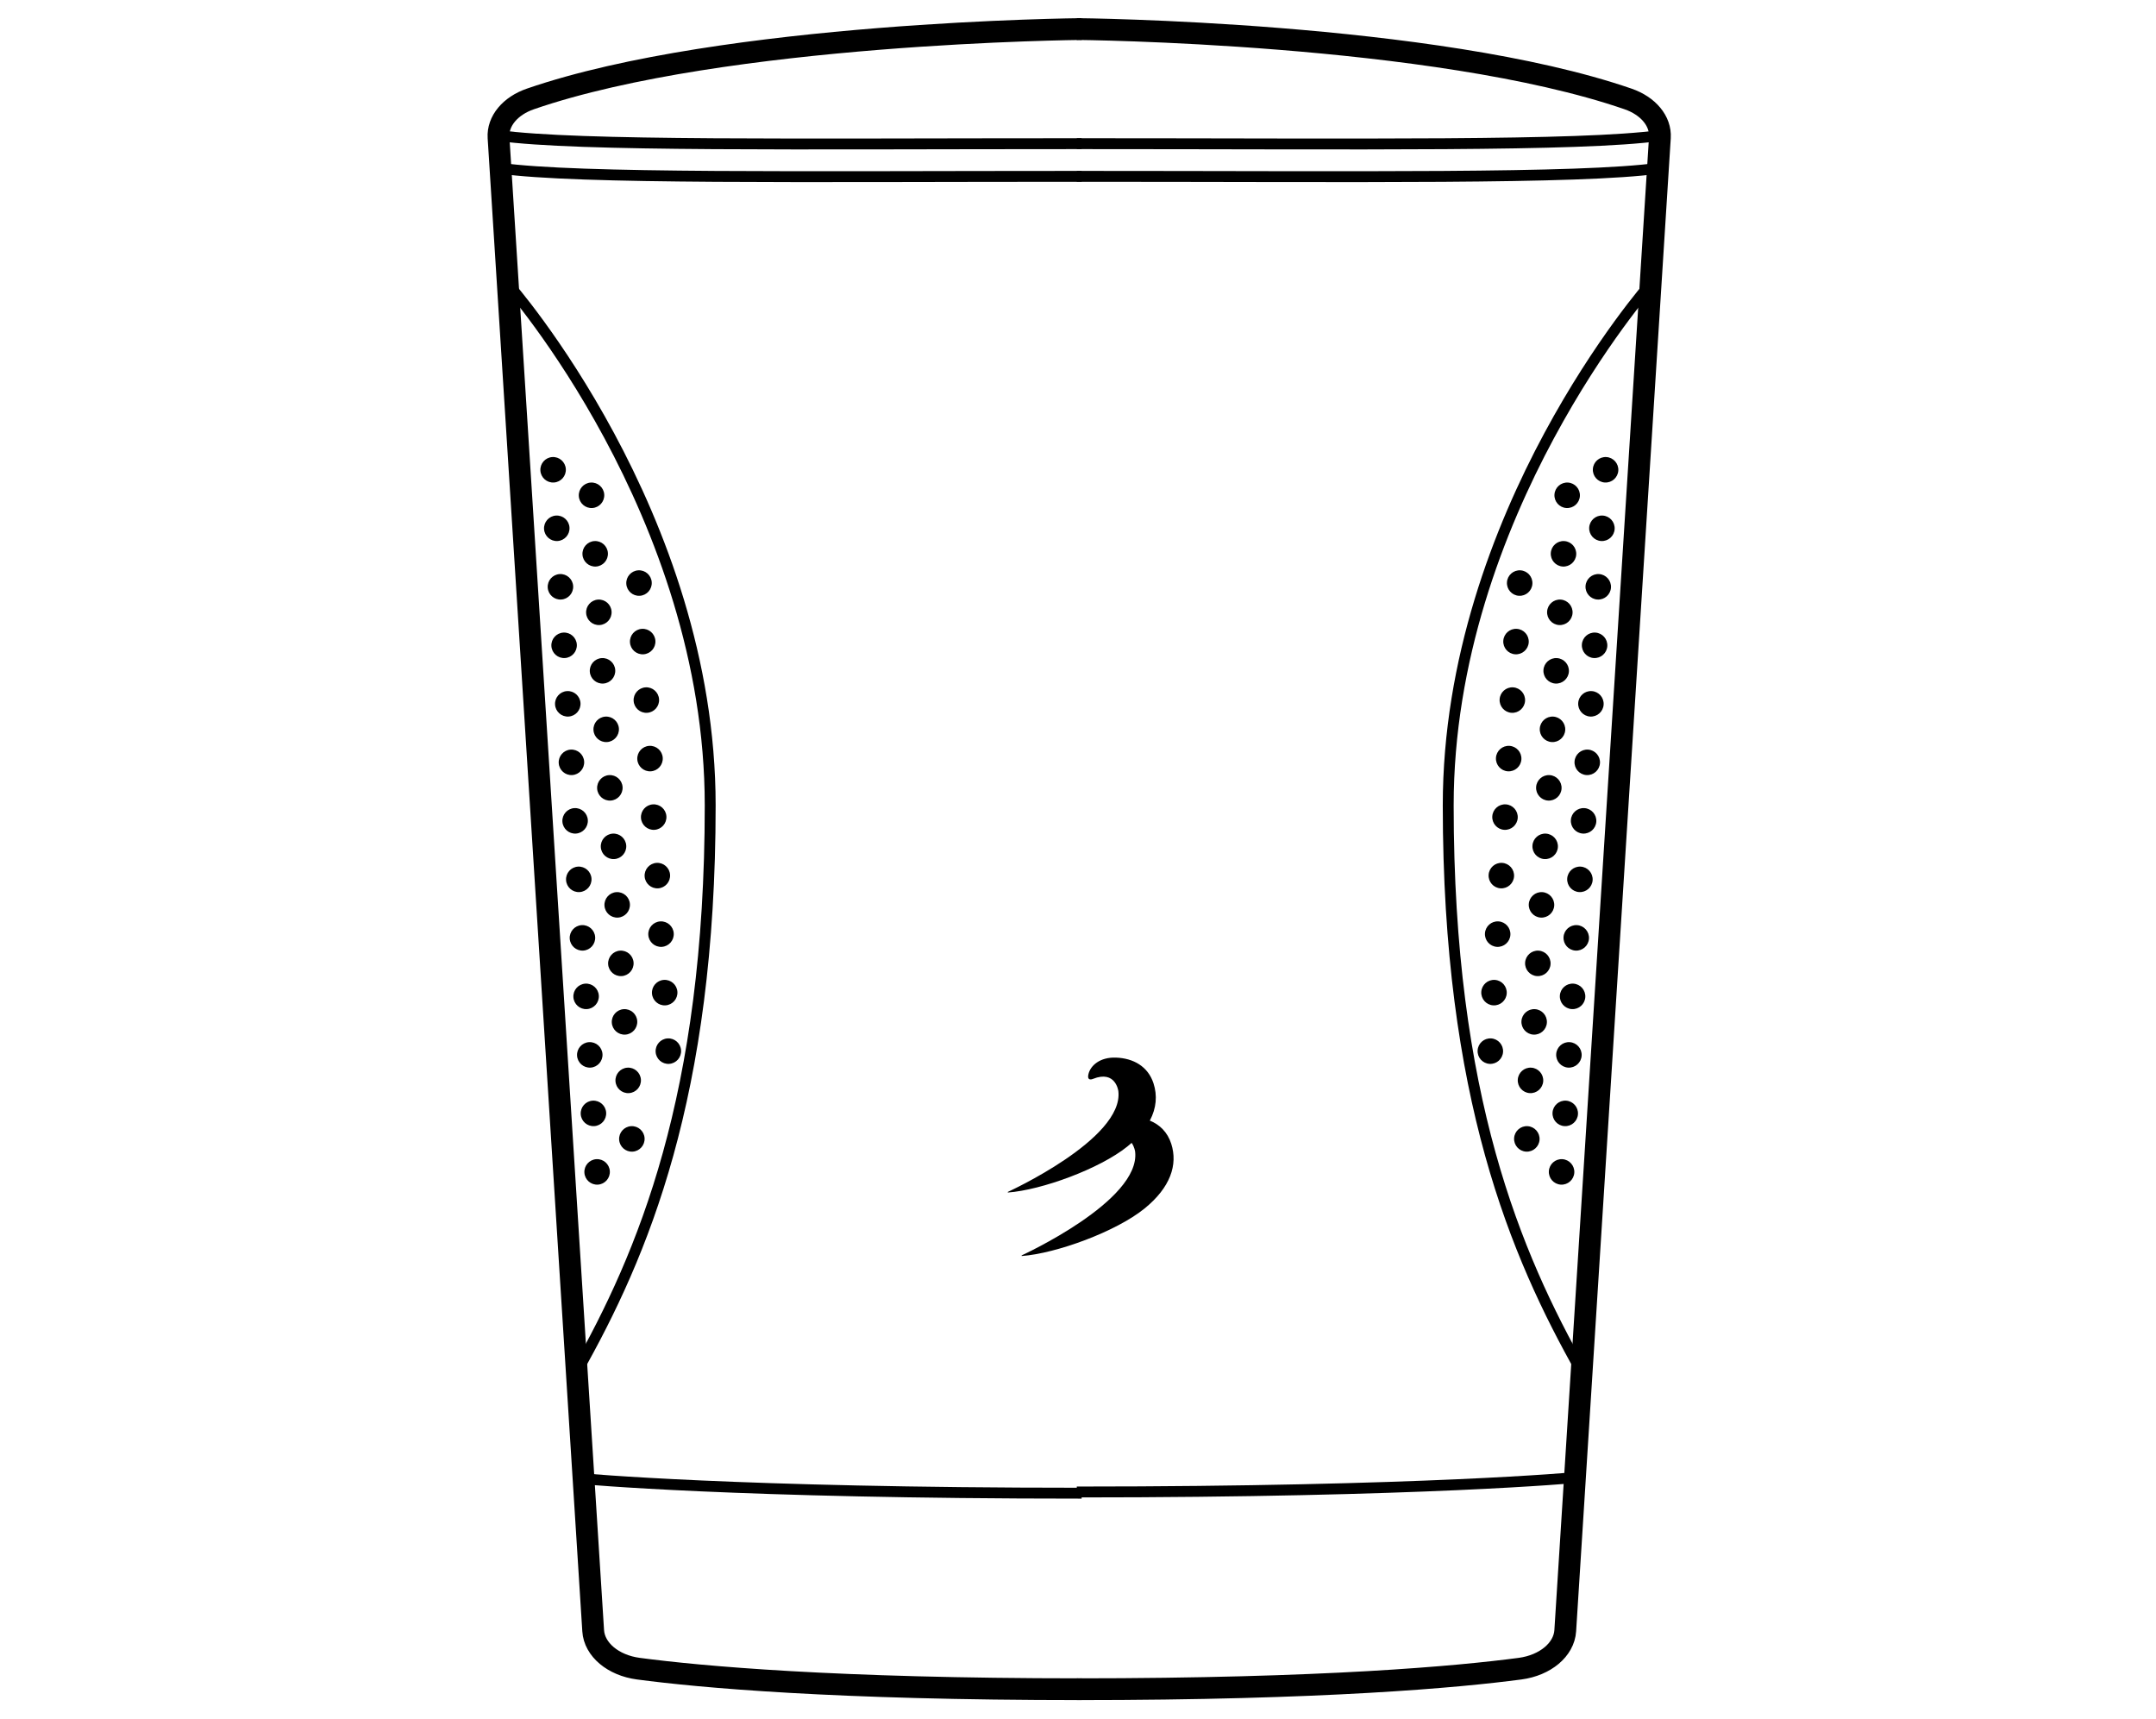
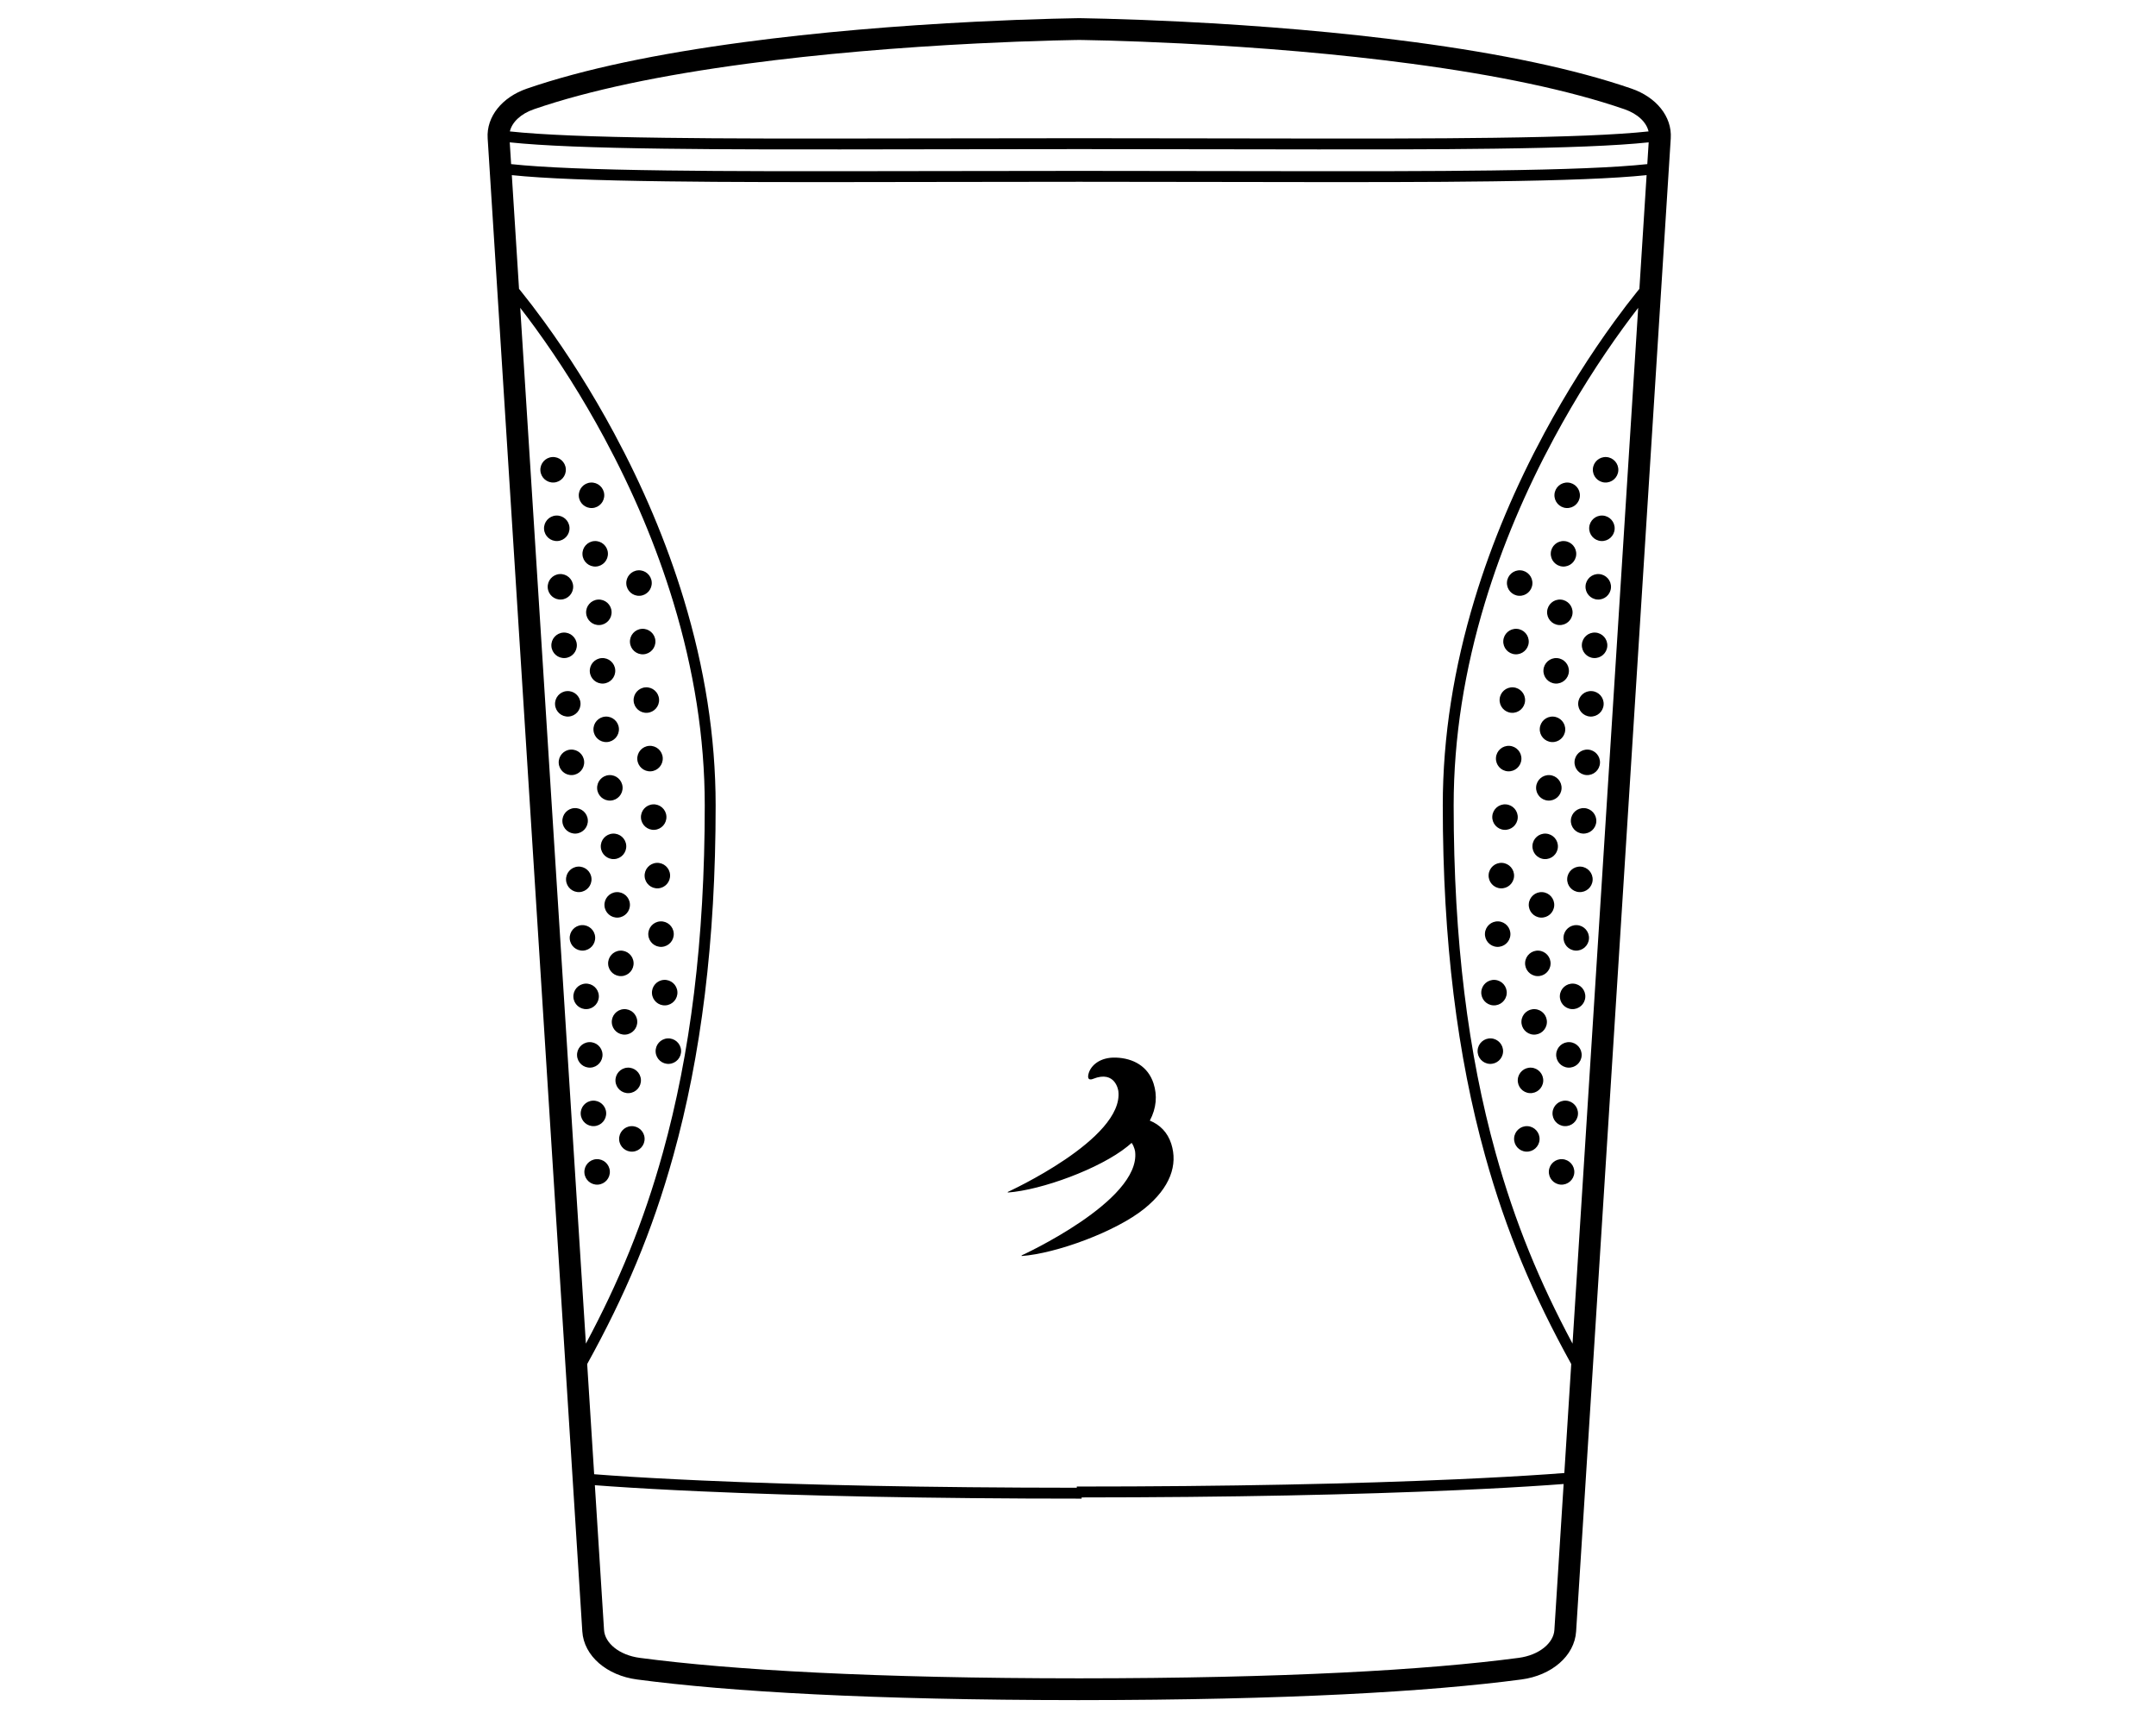
<svg xmlns="http://www.w3.org/2000/svg" width="1782px" height="1420px" viewBox="0 0 1782 1420" version="1.1">
  <g id="breath" stroke="none" stroke-width="1" fill="none" fill-rule="evenodd">
-     <path d="M894,24 C894,24 598.647,26.535 438.43,81.747 C421.675,87.52 411.186,100.085 412.049,113.717 L490.277,1347.645 C491.266,1363.251 506.766,1376.245 527.611,1379.01 C578.583,1385.772 689.497,1396 894,1396" id="Stroke-1" stroke="#000000" stroke-width="18" />
-     <path d="M890,24 C890,24 1185.353,26.535 1345.57,81.747 C1362.325,87.52 1372.814,100.085 1371.95,113.717 L1293.726,1347.645 C1292.734,1363.251 1277.234,1376.245 1256.389,1379.01 C1205.417,1385.772 1094.503,1396 890,1396" id="Stroke-9" stroke="#000000" stroke-width="18" />
-     <path d="M412,112 C478.656,121.062 658.429,118.731 894,118.731" id="Stroke-3" stroke="#000000" stroke-width="9" />
-     <path d="M413,139 C478.181,148.06 663.641,145.732 894,145.732" id="Stroke-5" stroke="#000000" stroke-width="9" />
-     <path d="M481,1222 C481,1222 607.003,1234 894,1234" id="Stroke-7" stroke="#000000" stroke-width="9" />
-     <path d="M1372,112 C1305.347,121.062 1125.571,118.731 890,118.731" id="Stroke-11" stroke="#000000" stroke-width="9" />
-     <path d="M1371,139 C1305.819,148.06 1120.362,145.732 890,145.732" id="Stroke-13" stroke="#000000" stroke-width="9" />
-     <path d="M1303,1221 C1303,1221 1176.995,1233 890,1233" id="Stroke-15" stroke="#000000" stroke-width="9" />
-     <path d="M420,235 C420,235 587,424.548 587,665.575 C587,906.605 530.863,1037.41 476.971,1133" id="Stroke-19" stroke="#000000" stroke-width="9" />
-     <path d="M1364,235 C1364,235 1197,424.548 1197,665.575 C1197,906.605 1253.137,1037.41 1307.029,1133" id="Stroke-21" stroke="#000000" stroke-width="9" />
-     <path d="M968.062,945.198 C964.997,935.676 958.591,929.421 950.372,926.091 C955.856,915.719 956.637,905.286 953.434,895.365 C948.877,881.263 936.75,874.524 922.348,874.022 C909.173,873.556 901.494,880.548 899.723,887.327 C897.955,894.109 903.392,891.603 903.392,891.603 C922.222,884.064 924.365,901.771 924.365,901.771 C928.916,941.322 833,985.017 833,985.017 L833,985.519 C860.802,983.509 908.951,965.931 931.824,947.473 C933.052,946.484 934.223,945.49 935.348,944.492 C937.75,947.909 938.224,951.785 938.224,951.785 C942.892,992.502 844.416,1037.483 844.416,1037.483 L844.416,1038 C872.96,1035.93 922.393,1017.838 945.873,998.836 C967.461,981.367 973.639,962.518 968.062,945.198" id="Fill-17" fill="#000000" />
-     <g id="Group" transform="translate(446, 377)" fill="#000000">
-       <path d="M859.829,32.976 C859.467,38.786 854.462,43.201 848.658,42.838 C842.848,42.473 838.439,37.468 838.804,31.658 C839.166,25.848 844.171,21.433 849.975,21.798 C855.782,22.161 860.194,27.168 859.829,32.976" id="Fill-23" />
-       <path d="M856.798,81.33 C856.436,87.14 851.431,91.555 845.627,91.192 C839.817,90.827 835.407,85.822 835.773,80.012 C836.135,74.201 841.14,69.787 846.944,70.152 C852.751,70.518 857.163,75.522 856.798,81.33" id="Fill-25" />
-       <path d="M853.766,129.683 C853.404,135.494 848.402,139.908 842.595,139.546 C836.788,139.181 832.376,134.176 832.741,128.365 C833.104,122.555 838.108,118.14 843.912,118.506 C849.719,118.871 854.132,123.876 853.766,129.683" id="Fill-27" />
-       <path d="M850.738,178.037 C850.373,183.847 845.371,188.262 839.564,187.9 C833.757,187.534 829.345,182.529 829.71,176.719 C830.072,170.909 835.077,166.494 840.881,166.859 C846.688,167.225 851.1,172.229 850.738,178.037" id="Fill-29" />
-       <path d="M847.707,226.39 C847.342,232.201 842.34,236.615 836.533,236.253 C830.726,235.888 826.314,230.883 826.679,225.073 C827.044,219.262 832.046,214.847 837.85,215.213 C843.657,215.578 848.069,220.583 847.707,226.39" id="Fill-31" />
-       <path d="M844.675,274.747 C844.31,280.555 839.308,284.969 833.501,284.607 C827.694,284.242 823.282,279.237 823.647,273.426 C824.013,267.616 829.014,263.201 834.818,263.567 C840.625,263.932 845.038,268.937 844.675,274.747" id="Fill-33" />
-       <path d="M841.644,323.101 C841.279,328.908 836.277,333.323 830.47,332.961 C824.663,332.595 820.251,327.59 820.616,321.78 C820.981,315.97 825.983,311.558 831.787,311.92 C837.594,312.286 842.006,317.29 841.644,323.101" id="Fill-35" />
-       <path d="M838.613,371.454 C838.248,377.262 833.246,381.677 827.439,381.314 C821.632,380.949 817.22,375.944 817.585,370.134 C817.95,364.323 822.952,359.912 828.759,360.274 C834.563,360.639 838.975,365.644 838.613,371.454" id="Fill-37" />
-       <path d="M835.581,419.808 C835.216,425.616 830.214,430.03 824.407,429.668 C818.6,429.303 814.191,424.298 814.553,418.487 C814.919,412.677 819.92,408.265 825.727,408.628 C831.531,408.993 835.944,413.998 835.581,419.808" id="Fill-39" />
-       <path d="M832.55,468.162 C832.185,473.969 827.183,478.387 821.376,478.022 C815.569,477.656 811.16,472.651 811.522,466.841 C811.888,461.031 816.889,456.619 822.696,456.981 C828.5,457.347 832.913,462.351 832.55,468.162" id="Fill-41" />
-       <path d="M829.519,516.515 C829.154,522.323 824.152,526.741 818.348,526.375 C812.538,526.01 808.129,521.005 808.491,515.198 C808.856,509.384 813.858,504.973 819.665,505.335 C825.469,505.7 829.884,510.705 829.519,516.515" id="Fill-43" />
-       <path d="M826.488,564.869 C826.123,570.677 821.121,575.094 815.317,574.729 C809.507,574.364 805.098,569.359 805.46,563.552 C805.825,557.738 810.827,553.326 816.634,553.689 C822.438,554.054 826.853,559.059 826.488,564.869" id="Fill-45" />
-       <path d="M891.583,11.894 C891.218,17.704 886.216,22.119 880.412,21.753 C874.602,21.391 870.193,16.386 870.555,10.576 C870.92,4.765 875.922,0.351 881.729,0.716 C887.533,1.079 891.948,6.086 891.583,11.894" id="Fill-47" />
-       <path d="M888.552,60.247 C888.187,66.058 883.185,70.472 877.381,70.11 C871.571,69.745 867.162,64.74 867.524,58.929 C867.889,53.119 872.891,48.704 878.698,49.07 C884.502,49.432 888.917,54.44 888.552,60.247" id="Fill-49" />
-       <path d="M885.521,108.601 C885.155,114.411 880.154,118.826 874.35,118.463 C868.54,118.098 864.13,113.093 864.493,107.283 C864.858,101.473 869.86,97.058 875.667,97.423 C881.471,97.789 885.886,102.793 885.521,108.601" id="Fill-51" />
-       <path d="M882.489,156.955 C882.127,162.765 877.122,167.18 871.318,166.817 C865.508,166.452 861.099,161.447 861.461,155.637 C861.826,149.826 866.828,145.412 872.635,145.777 C878.439,146.143 882.854,151.147 882.489,156.955" id="Fill-53" />
-       <path d="M879.458,205.308 C879.096,211.119 874.091,215.533 868.287,215.171 C862.477,214.806 858.068,209.801 858.433,203.99 C858.795,198.18 863.797,193.765 869.604,194.131 C875.408,194.496 879.823,199.501 879.458,205.308" id="Fill-55" />
-       <path d="M876.427,253.662 C876.065,259.472 871.06,263.887 865.256,263.525 C859.446,263.159 855.037,258.154 855.402,252.344 C855.764,246.534 860.769,242.119 866.573,242.484 C872.38,242.85 876.792,247.854 876.427,253.662" id="Fill-57" />
-       <path d="M873.396,302.018 C873.033,307.826 868.029,312.24 862.225,311.878 C856.415,311.513 852.005,306.508 852.371,300.698 C852.733,294.887 857.738,290.472 863.542,290.838 C869.349,291.203 873.761,296.208 873.396,302.018" id="Fill-59" />
-       <path d="M870.364,350.372 C870.002,356.18 864.997,360.594 859.193,360.232 C853.383,359.867 848.974,354.862 849.339,349.051 C849.701,343.241 854.706,338.829 860.51,339.192 C866.317,339.557 870.729,344.562 870.364,350.372" id="Fill-61" />
-       <path d="M867.333,398.726 C866.971,404.533 861.966,408.948 856.162,408.586 C850.355,408.22 845.943,403.215 846.308,397.405 C846.67,391.595 851.675,387.183 857.479,387.545 C863.286,387.911 867.698,392.915 867.333,398.726" id="Fill-63" />
-       <path d="M864.302,447.079 C863.939,452.887 858.938,457.302 853.131,456.939 C847.324,456.574 842.911,451.569 843.277,445.759 C843.639,439.948 848.644,435.537 854.448,435.899 C860.255,436.264 864.667,441.269 864.302,447.079" id="Fill-65" />
-       <path d="M861.273,495.433 C860.908,501.241 855.906,505.658 850.099,505.293 C844.292,504.928 839.88,499.923 840.245,494.112 C840.607,488.302 845.612,483.89 851.416,484.253 C857.223,484.618 861.635,489.623 861.273,495.433" id="Fill-67" />
-       <path d="M858.242,543.787 C857.877,549.594 852.875,554.012 847.068,553.647 C841.261,553.281 836.849,548.276 837.214,542.469 C837.579,536.656 842.581,532.244 848.385,532.606 C854.192,532.972 858.604,537.976 858.242,543.787" id="Fill-69" />
-       <path d="M855.211,592.14 C854.845,597.948 849.844,602.366 844.037,602 C838.23,601.635 833.817,596.63 834.183,590.823 C834.548,585.009 839.55,580.598 845.354,580.96 C851.161,581.325 855.573,586.33 855.211,592.14" id="Fill-71" />
-       <path d="M820.574,105.506 C820.209,111.317 815.207,115.731 809.4,115.369 C803.593,115.004 799.181,109.999 799.546,104.188 C799.911,98.378 804.913,93.963 810.717,94.329 C816.524,94.694 820.936,99.699 820.574,105.506" id="Fill-73" />
-       <path d="M817.543,153.86 C817.178,159.67 812.176,164.085 806.369,163.723 C800.562,163.357 796.15,158.352 796.515,152.542 C796.88,146.732 801.882,142.317 807.686,142.682 C813.493,143.048 817.905,148.052 817.543,153.86" id="Fill-75" />
-       <path d="M814.511,202.214 C814.146,208.024 809.144,212.439 803.337,212.076 C797.53,211.711 793.121,206.706 793.483,200.896 C793.849,195.086 798.85,190.671 804.658,191.036 C810.462,191.402 814.874,196.406 814.511,202.214" id="Fill-77" />
-       <path d="M811.48,250.57 C811.115,256.378 806.113,260.792 800.306,260.43 C794.499,260.065 790.09,255.06 790.452,249.25 C790.817,243.439 795.819,239.024 801.626,239.39 C807.43,239.755 811.842,244.76 811.48,250.57" id="Fill-79" />
-       <path d="M808.449,298.924 C808.084,304.731 803.082,309.146 797.275,308.784 C791.468,308.418 787.059,303.413 787.421,297.603 C787.786,291.793 792.788,287.381 798.595,287.743 C804.399,288.109 808.811,293.114 808.449,298.924" id="Fill-81" />
-       <path d="M805.418,347.278 C805.052,353.085 800.051,357.5 794.246,357.137 C788.436,356.772 784.027,351.767 784.39,345.957 C784.755,340.147 789.757,335.735 795.564,336.097 C801.368,336.463 805.783,341.467 805.418,347.278" id="Fill-83" />
-       <path d="M802.386,395.631 C802.021,401.439 797.019,405.853 791.215,405.491 C785.405,405.126 780.996,400.121 781.358,394.311 C781.723,388.5 786.725,384.088 792.532,384.451 C798.336,384.816 802.751,389.821 802.386,395.631" id="Fill-85" />
-       <path d="M799.355,443.985 C798.99,449.792 793.988,454.21 788.184,453.845 C782.374,453.479 777.965,448.475 778.327,442.664 C778.692,436.854 783.694,432.442 789.501,432.804 C795.305,433.17 799.72,438.175 799.355,443.985" id="Fill-87" />
-       <path d="M796.324,492.339 C795.961,498.146 790.957,502.564 785.153,502.199 C779.342,501.833 774.933,496.828 775.296,491.021 C775.661,485.208 780.663,480.796 786.47,481.158 C792.274,481.524 796.689,486.528 796.324,492.339" id="Fill-89" />
-       <path d="M32.398,32.976 C32.76,38.786 37.765,43.201 43.569,42.838 C49.379,42.473 53.788,37.468 53.426,31.658 C53.061,25.848 48.059,21.433 42.252,21.798 C36.448,22.161 32.033,27.168 32.398,32.976" id="Fill-91" />
-       <path d="M35.429,81.33 C35.791,87.14 40.796,91.555 46.6,91.192 C52.41,90.827 56.819,85.822 56.454,80.012 C56.092,74.201 51.087,69.787 45.283,70.152 C39.479,70.518 35.064,75.522 35.429,81.33" id="Fill-93" />
-       <path d="M38.461,129.683 C38.823,135.494 43.828,139.908 49.632,139.546 C55.442,139.181 59.851,134.176 59.486,128.365 C59.123,122.555 54.119,118.14 48.315,118.506 C42.508,118.871 38.095,123.876 38.461,129.683" id="Fill-95" />
-       <path d="M41.492,178.037 C41.854,183.847 46.859,188.262 52.663,187.9 C58.473,187.534 62.882,182.529 62.517,176.719 C62.155,170.909 57.15,166.494 51.346,166.859 C45.539,167.225 41.127,172.229 41.492,178.037" id="Fill-97" />
-       <path d="M44.523,226.39 C44.885,232.201 49.89,236.615 55.694,236.253 C61.504,235.888 65.913,230.883 65.548,225.073 C65.186,219.262 60.181,214.847 54.377,215.213 C48.57,215.578 44.158,220.583 44.523,226.39" id="Fill-99" />
-       <path d="M47.555,274.747 C47.917,280.555 52.922,284.969 58.726,284.607 C64.533,284.242 68.945,279.237 68.58,273.426 C68.217,267.616 63.213,263.201 57.409,263.567 C51.602,263.932 47.189,268.937 47.555,274.747" id="Fill-101" />
-       <path d="M50.583,323.101 C50.948,328.908 55.95,333.323 61.757,332.961 C67.564,332.595 71.976,327.59 71.611,321.78 C71.249,315.97 66.244,311.558 60.44,311.92 C54.633,312.286 50.221,317.29 50.583,323.101" id="Fill-103" />
-       <path d="M53.614,371.454 C53.979,377.262 58.981,381.677 64.788,381.314 C70.595,380.949 75.007,375.944 74.642,370.134 C74.277,364.323 69.275,359.912 63.471,360.274 C57.664,360.639 53.252,365.644 53.614,371.454" id="Fill-105" />
-       <path d="M56.646,419.808 C57.011,425.616 62.013,430.03 67.82,429.668 C73.627,429.303 78.039,424.298 77.674,418.487 C77.308,412.677 72.307,408.265 66.503,408.628 C60.695,408.993 56.283,413.998 56.646,419.808" id="Fill-107" />
-       <path d="M59.677,468.162 C60.042,473.969 65.044,478.387 70.851,478.022 C76.658,477.656 81.07,472.651 80.705,466.841 C80.34,461.031 75.338,456.619 69.534,456.981 C63.727,457.347 59.315,462.351 59.677,468.162" id="Fill-109" />
-       <path d="M62.708,516.515 C63.073,522.323 68.075,526.741 73.882,526.375 C79.689,526.01 84.101,521.005 83.736,515.198 C83.371,509.384 78.369,504.973 72.562,505.335 C66.758,505.7 62.346,510.705 62.708,516.515" id="Fill-111" />
-       <path d="M65.739,564.869 C66.104,570.677 71.106,575.094 76.913,574.729 C82.72,574.364 87.129,569.359 86.767,563.552 C86.402,557.738 81.4,553.326 75.593,553.689 C69.789,554.054 65.377,559.059 65.739,564.869" id="Fill-113" />
-       <path d="M0.644,11.894 C1.009,17.704 6.011,22.119 11.818,21.753 C17.625,21.391 22.034,16.386 21.672,10.576 C21.307,4.765 16.305,0.351 10.498,0.716 C4.694,1.079 0.282,6.086 0.644,11.894" id="Fill-115" />
-       <path d="M3.675,60.247 C4.04,66.058 9.042,70.472 14.849,70.11 C20.656,69.745 25.065,64.74 24.703,58.929 C24.338,53.119 19.336,48.704 13.529,49.07 C7.725,49.432 3.313,54.44 3.675,60.247" id="Fill-117" />
-       <path d="M6.706,108.601 C7.072,114.411 12.073,118.826 17.88,118.463 C23.687,118.098 28.097,113.093 27.734,107.283 C27.369,101.473 22.367,97.058 16.56,97.423 C10.756,97.789 6.344,102.793 6.706,108.601" id="Fill-119" />
-       <path d="M9.738,156.955 C10.103,162.765 15.105,167.18 20.909,166.817 C26.719,166.452 31.128,161.447 30.766,155.637 C30.4,149.826 25.399,145.412 19.592,145.777 C13.788,146.143 9.372,151.147 9.738,156.955" id="Fill-121" />
-       <path d="M12.769,205.308 C13.134,211.119 18.136,215.533 23.94,215.171 C29.75,214.806 34.159,209.801 33.797,203.99 C33.432,198.18 28.43,193.765 22.623,194.131 C16.819,194.496 12.404,199.501 12.769,205.308" id="Fill-123" />
-       <path d="M15.8,253.662 C16.166,259.472 21.167,263.887 26.971,263.525 C32.781,263.159 37.191,258.154 36.828,252.344 C36.463,246.534 31.461,242.119 25.654,242.484 C19.85,242.85 15.435,247.854 15.8,253.662" id="Fill-125" />
-       <path d="M18.832,302.018 C19.194,307.826 24.199,312.24 30.003,311.878 C35.813,311.513 40.222,306.508 39.86,300.698 C39.494,294.887 34.493,290.472 28.686,290.838 C22.882,291.203 18.466,296.208 18.832,302.018" id="Fill-127" />
-       <path d="M21.863,350.372 C22.225,356.18 27.23,360.594 33.034,360.232 C38.844,359.867 43.253,354.862 42.888,349.051 C42.526,343.241 37.524,338.829 31.717,339.192 C25.913,339.557 21.497,344.562 21.863,350.372" id="Fill-129" />
-       <path d="M24.894,398.726 C25.256,404.533 30.261,408.948 36.065,408.586 C41.875,408.22 46.284,403.215 45.919,397.405 C45.557,391.595 40.552,387.183 34.748,387.545 C28.944,387.911 24.529,392.915 24.894,398.726" id="Fill-131" />
-       <path d="M27.925,447.079 C28.288,452.887 33.292,457.302 39.096,456.939 C44.906,456.574 49.316,451.569 48.95,445.759 C48.588,439.948 43.583,435.537 37.779,435.899 C31.972,436.264 27.56,441.269 27.925,447.079" id="Fill-133" />
-       <path d="M30.957,495.433 C31.319,501.241 36.324,505.658 42.128,505.293 C47.938,504.928 52.347,499.923 51.982,494.112 C51.619,488.302 46.615,483.89 40.811,484.253 C35.004,484.618 30.591,489.623 30.957,495.433" id="Fill-135" />
-       <path d="M33.988,543.787 C34.35,549.594 39.355,554.012 45.159,553.647 C50.966,553.281 55.378,548.276 55.013,542.469 C54.651,536.656 49.646,532.244 43.842,532.606 C38.035,532.972 33.623,537.976 33.988,543.787" id="Fill-137" />
-       <path d="M37.019,592.14 C37.381,597.948 42.383,602.366 48.19,602 C53.997,601.635 58.41,596.63 58.044,590.823 C57.682,585.009 52.677,580.598 46.873,580.96 C41.066,581.325 36.654,586.33 37.019,592.14" id="Fill-139" />
-       <path d="M71.656,105.506 C72.018,111.317 77.02,115.731 82.827,115.369 C88.634,115.004 93.046,109.999 92.681,104.188 C92.319,98.378 87.314,93.963 81.51,94.329 C75.703,94.694 71.291,99.699 71.656,105.506" id="Fill-141" />
-       <path d="M74.684,153.86 C75.049,159.67 80.051,164.085 85.858,163.723 C91.665,163.357 96.077,158.352 95.712,152.542 C95.35,146.732 90.345,142.317 84.541,142.682 C78.734,143.048 74.322,148.052 74.684,153.86" id="Fill-143" />
-       <path d="M77.715,202.214 C78.081,208.024 83.082,212.439 88.889,212.076 C94.697,211.711 99.109,206.706 98.743,200.896 C98.378,195.086 93.376,190.671 87.572,191.036 C81.765,191.402 77.353,196.406 77.715,202.214" id="Fill-145" />
-       <path d="M80.747,250.57 C81.112,256.378 86.114,260.792 91.921,260.43 C97.728,260.065 102.14,255.06 101.775,249.25 C101.41,243.439 96.408,239.024 90.604,239.39 C84.797,239.755 80.385,244.76 80.747,250.57" id="Fill-147" />
-       <path d="M83.778,298.924 C84.143,304.731 89.145,309.146 94.952,308.784 C100.759,308.418 105.171,303.413 104.806,297.603 C104.441,291.793 99.439,287.381 93.635,287.743 C87.828,288.109 83.416,293.114 83.778,298.924" id="Fill-149" />
-       <path d="M86.809,347.278 C87.175,353.085 92.176,357.5 97.983,357.137 C103.79,356.772 108.203,351.767 107.837,345.957 C107.472,340.147 102.47,335.735 96.663,336.097 C90.859,336.463 86.447,341.467 86.809,347.278" id="Fill-151" />
-       <path d="M89.841,395.631 C90.206,401.439 95.208,405.853 101.015,405.491 C106.822,405.126 111.231,400.121 110.869,394.311 C110.504,388.5 105.502,384.088 99.695,384.451 C93.891,384.816 89.479,389.821 89.841,395.631" id="Fill-153" />
-       <path d="M92.872,443.985 C93.237,449.792 98.239,454.21 104.046,453.845 C109.853,453.479 114.262,448.475 113.9,442.664 C113.535,436.854 108.533,432.442 102.726,432.804 C96.922,433.17 92.51,438.175 92.872,443.985" id="Fill-155" />
-       <path d="M95.903,492.339 C96.269,498.146 101.27,502.564 107.074,502.199 C112.884,501.833 117.294,496.828 116.931,491.021 C116.566,485.208 111.564,480.796 105.757,481.158 C99.953,481.524 95.538,486.528 95.903,492.339" id="Fill-157" />
-     </g>
+     <path d="M1298.678,1127.275 C1267.601,1071.069 1245.02,1018.219 1227.469,955.032 C1204.614,872.749 1192.5,778.193 1192.5,665.575 C1192.5,608.621 1201.703,551.685 1218.787,495.309 C1233.23,447.647 1252.918,401.623 1276.538,357.768 C1294.904,323.669 1314.582,292.813 1334.266,265.737 C1341.162,256.252 1347.569,247.913 1353.323,240.788 C1353.904,240.069 1354.465,239.378 1355.008,238.714 L1360.966,144.735 C1334.27,147.508 1292.688,149.105 1233.088,149.876 C1180.306,150.56 1133.864,150.609 1003.035,150.366 C952.008,150.271 924.008,150.233 892,150.232 C859.993,150.233 831.992,150.271 780.966,150.366 C650.138,150.609 603.695,150.56 550.913,149.876 C491.313,149.105 449.73,147.508 423.034,144.735 L428.992,238.715 C429.535,239.378 430.096,240.07 430.677,240.788 C436.431,247.913 442.838,256.252 449.734,265.737 C469.418,292.813 489.096,323.669 507.462,357.768 C531.082,401.623 550.769,447.647 565.213,495.309 C582.297,551.685 591.5,608.621 591.5,665.575 C591.5,778.193 579.386,872.749 556.531,955.032 C538.98,1018.218 516.4,1071.067 485.324,1127.271 L491.097,1218.331 C495.277,1218.659 500.07,1219.012 505.482,1219.386 C525.817,1220.789 550.636,1222.194 580.076,1223.504 C663.332,1227.212 766.287,1229.452 890,1229.499 L890,1228.5 C1015.494,1228.5 1119.771,1226.251 1203.923,1222.504 C1233.363,1221.194 1258.183,1219.789 1278.517,1218.386 C1283.959,1218.01 1288.773,1217.655 1292.969,1217.326 L1298.678,1127.275 Z M1299.747,1110.404 L1354.013,254.418 C1350.088,259.472 1345.918,265.015 1341.546,271.029 C1322.089,297.793 1302.627,328.31 1284.462,362.036 C1261.113,405.386 1241.66,450.863 1227.4,497.919 C1210.562,553.483 1201.5,609.548 1201.5,665.575 C1201.5,777.402 1213.511,871.15 1236.141,952.623 C1252.182,1010.372 1272.465,1059.369 1299.747,1110.404 Z M484.255,1110.4 C511.536,1059.367 531.819,1010.371 547.859,952.623 C570.489,871.15 582.5,777.402 582.5,665.575 C582.5,609.548 573.438,553.483 556.6,497.919 C542.34,450.863 522.887,405.386 499.538,362.036 C481.373,328.31 461.911,297.793 442.454,271.029 C438.082,265.015 433.912,259.472 429.988,254.418 L484.255,1110.4 Z M894,1237.499 L894,1238.5 C768.373,1238.5 663.963,1236.249 579.676,1232.496 C550.163,1231.181 525.271,1229.773 504.862,1228.364 C499.966,1228.026 495.571,1227.705 491.672,1227.403 L499.259,1347.076 C499.943,1357.862 511.824,1367.837 528.795,1370.088 C604.849,1380.177 723.161,1386.947 892,1387 C1060.839,1386.947 1179.151,1380.177 1255.205,1370.088 C1272.176,1367.837 1284.058,1357.862 1284.744,1347.076 L1292.394,1226.398 C1288.479,1226.701 1284.062,1227.024 1279.137,1227.364 C1258.729,1228.773 1233.836,1230.181 1204.323,1231.496 C1120.932,1235.209 1017.844,1237.452 894,1237.499 Z M890,141.232 C890.669,141.232 891.335,141.232 892,141.232 C892.665,141.232 893.331,141.232 894,141.232 C925.194,141.235 953.085,141.273 1003.051,141.366 C1133.829,141.609 1180.253,141.56 1232.971,140.877 C1293.488,140.094 1335.324,138.455 1361.544,135.624 L1362.684,117.643 C1335.684,120.479 1294.234,122.099 1234.696,122.877 C1182.38,123.56 1136.738,123.608 1004.931,123.365 C953.566,123.271 924.815,123.232 892,123.231 C859.185,123.232 830.434,123.271 779.069,123.365 C647.263,123.608 601.621,123.56 549.305,122.877 C489.767,122.099 448.317,120.479 421.316,117.643 L422.456,135.624 C448.676,138.455 490.513,140.094 551.03,140.877 C603.749,141.56 650.173,141.609 780.95,141.366 C830.916,141.273 858.806,141.235 890,141.232 Z M894,114.231 C926.002,114.234 954.623,114.273 1004.947,114.365 C1136.702,114.608 1182.326,114.56 1234.579,113.878 C1294.509,113.095 1336.002,111.454 1362.585,108.603 C1360.846,101.096 1353.71,94.071 1342.638,90.256 C1296.95,74.512 1237.208,62.095 1166.862,52.694 C1106.311,44.602 1041.38,39.172 976.44,35.908 C953.705,34.765 932.596,33.974 913.657,33.474 C907.034,33.298 901.156,33.172 896.093,33.086 C894.553,33.06 893.187,33.04 892,33.024 C890.813,33.04 889.447,33.06 887.907,33.086 C882.844,33.172 876.966,33.298 870.343,33.474 C851.404,33.974 830.295,34.765 807.56,35.908 C742.62,39.172 677.689,44.602 617.138,52.694 C546.792,62.095 487.05,74.512 441.362,90.256 C430.29,94.071 423.154,101.097 421.415,108.603 C447.999,111.454 489.492,113.095 549.423,113.878 C601.675,114.56 647.299,114.608 779.053,114.365 C829.377,114.273 857.998,114.234 890,114.231 C890.668,114.231 891.335,114.231 892,114.231 C892.665,114.231 893.332,114.231 894,114.231 Z M893.923,15.049 C894.692,15.061 895.517,15.074 896.398,15.089 C901.517,15.175 907.451,15.303 914.133,15.48 C933.21,15.984 954.46,16.78 977.344,17.93 C1042.742,21.218 1108.148,26.687 1169.246,34.852 C1240.675,44.398 1301.495,57.039 1348.502,73.238 C1368.844,80.247 1382.076,96.229 1380.932,114.286 L1302.708,1348.216 C1301.411,1368.621 1282.319,1384.649 1257.572,1387.932 C1180.978,1398.093 1062.524,1404.893 894,1404.999 C893.333,1405 892.666,1405 892,1405 C891.334,1405 890.667,1405 890,1405 C721.476,1404.893 603.022,1398.093 526.428,1387.932 C501.68,1384.649 482.588,1368.62 481.295,1348.215 L403.067,114.285 C401.924,96.229 415.156,80.247 435.498,73.238 C482.505,57.039 543.325,44.398 614.754,34.852 C675.852,26.687 741.258,21.218 806.656,17.93 C829.54,16.78 850.79,15.984 869.867,15.48 C876.549,15.303 882.483,15.175 887.602,15.089 C888.483,15.074 889.308,15.061 890.077,15.049 L890.077,15 C890.361,15.003 890.907,15.009 891.709,15.019 C891.805,15.02 891.902,15.021 892,15.022 C892.098,15.021 892.195,15.02 892.291,15.019 C893.093,15.009 893.639,15.003 893.923,15 L893.923,15.049 Z M968.062,945.198 C973.639,962.518 967.461,981.367 945.873,998.836 C922.393,1017.838 872.96,1035.93 844.416,1038 L844.416,1037.483 C844.416,1037.483 942.892,992.502 938.224,951.785 C938.224,951.785 937.75,947.909 935.348,944.492 C934.223,945.49 933.052,946.484 931.824,947.473 C908.951,965.931 860.802,983.509 833,985.519 L833,985.017 C833,985.017 928.916,941.322 924.365,901.771 C924.365,901.771 922.222,884.064 903.392,891.603 C903.392,891.603 897.955,894.109 899.723,887.327 C901.494,880.548 909.173,873.556 922.348,874.022 C936.75,874.524 948.877,881.263 953.434,895.365 C956.637,905.286 955.856,915.719 950.372,926.091 C958.591,929.421 964.997,935.676 968.062,945.198 Z M1305.829,409.976 C1305.467,415.786 1300.462,420.201 1294.658,419.838 C1288.848,419.473 1284.439,414.468 1284.804,408.658 C1285.166,402.848 1290.171,398.433 1295.975,398.798 C1301.782,399.161 1306.194,404.168 1305.829,409.976 Z M1302.798,458.33 C1302.436,464.14 1297.431,468.555 1291.627,468.192 C1285.817,467.827 1281.408,462.822 1281.773,457.012 C1282.135,451.201 1287.14,446.787 1292.944,447.152 C1298.751,447.518 1303.163,452.522 1302.798,458.33 Z M1299.766,506.683 C1299.404,512.494 1294.402,516.908 1288.595,516.546 C1282.788,516.181 1278.376,511.176 1278.741,505.365 C1279.104,499.555 1284.108,495.14 1289.912,495.506 C1295.719,495.871 1300.132,500.876 1299.766,506.683 Z M1296.738,555.037 C1296.373,560.847 1291.371,565.262 1285.564,564.9 C1279.757,564.534 1275.345,559.529 1275.71,553.719 C1276.072,547.909 1281.077,543.494 1286.881,543.859 C1292.688,544.225 1297.1,549.229 1296.738,555.037 Z M1293.707,603.39 C1293.342,609.201 1288.34,613.615 1282.533,613.253 C1276.726,612.888 1272.314,607.883 1272.679,602.073 C1273.044,596.262 1278.046,591.847 1283.85,592.213 C1289.657,592.578 1294.069,597.583 1293.707,603.39 Z M1290.675,651.747 C1290.31,657.555 1285.308,661.969 1279.501,661.607 C1273.694,661.242 1269.282,656.237 1269.647,650.426 C1270.013,644.616 1275.014,640.201 1280.818,640.567 C1286.625,640.932 1291.038,645.937 1290.675,651.747 Z M1287.644,700.101 C1287.279,705.908 1282.277,710.323 1276.47,709.961 C1270.663,709.595 1266.251,704.59 1266.616,698.78 C1266.981,692.97 1271.983,688.558 1277.787,688.92 C1283.594,689.286 1288.006,694.29 1287.644,700.101 Z M1284.613,748.454 C1284.248,754.262 1279.246,758.677 1273.439,758.314 C1267.632,757.949 1263.22,752.944 1263.585,747.134 C1263.95,741.323 1268.952,736.912 1274.759,737.274 C1280.563,737.639 1284.975,742.644 1284.613,748.454 Z M1281.581,796.808 C1281.216,802.616 1276.214,807.03 1270.407,806.668 C1264.6,806.303 1260.191,801.298 1260.553,795.487 C1260.919,789.677 1265.92,785.265 1271.727,785.628 C1277.531,785.993 1281.944,790.998 1281.581,796.808 Z M1278.55,845.162 C1278.185,850.969 1273.183,855.387 1267.376,855.022 C1261.569,854.656 1257.16,849.651 1257.522,843.841 C1257.888,838.031 1262.889,833.619 1268.696,833.981 C1274.5,834.347 1278.913,839.351 1278.55,845.162 Z M1275.519,893.515 C1275.154,899.323 1270.152,903.741 1264.348,903.375 C1258.538,903.01 1254.129,898.005 1254.491,892.198 C1254.856,886.384 1259.858,881.973 1265.665,882.335 C1271.469,882.7 1275.884,887.705 1275.519,893.515 Z M1272.488,941.869 C1272.123,947.677 1267.121,952.094 1261.317,951.729 C1255.507,951.364 1251.098,946.359 1251.46,940.552 C1251.825,934.738 1256.827,930.326 1262.634,930.689 C1268.438,931.054 1272.853,936.059 1272.488,941.869 Z M1337.583,388.894 C1337.218,394.704 1332.216,399.119 1326.412,398.753 C1320.602,398.391 1316.193,393.386 1316.555,387.576 C1316.92,381.765 1321.922,377.351 1327.729,377.716 C1333.533,378.079 1337.948,383.086 1337.583,388.894 Z M1334.552,437.247 C1334.187,443.058 1329.185,447.472 1323.381,447.11 C1317.571,446.745 1313.162,441.74 1313.524,435.929 C1313.889,430.119 1318.891,425.704 1324.698,426.07 C1330.502,426.432 1334.917,431.44 1334.552,437.247 Z M1331.521,485.601 C1331.155,491.411 1326.154,495.826 1320.35,495.463 C1314.54,495.098 1310.13,490.093 1310.493,484.283 C1310.858,478.473 1315.86,474.058 1321.667,474.423 C1327.471,474.789 1331.886,479.793 1331.521,485.601 Z M1328.489,533.955 C1328.127,539.765 1323.122,544.18 1317.318,543.817 C1311.508,543.452 1307.099,538.447 1307.461,532.637 C1307.826,526.826 1312.828,522.412 1318.635,522.777 C1324.439,523.143 1328.854,528.147 1328.489,533.955 Z M1325.458,582.308 C1325.096,588.119 1320.091,592.533 1314.287,592.171 C1308.477,591.806 1304.068,586.801 1304.433,580.99 C1304.795,575.18 1309.797,570.765 1315.604,571.131 C1321.408,571.496 1325.823,576.501 1325.458,582.308 Z M1322.427,630.662 C1322.065,636.472 1317.06,640.887 1311.256,640.525 C1305.446,640.159 1301.037,635.154 1301.402,629.344 C1301.764,623.534 1306.769,619.119 1312.573,619.484 C1318.38,619.85 1322.792,624.854 1322.427,630.662 Z M1319.396,679.018 C1319.033,684.826 1314.029,689.24 1308.225,688.878 C1302.415,688.513 1298.005,683.508 1298.371,677.698 C1298.733,671.887 1303.738,667.472 1309.542,667.838 C1315.349,668.203 1319.761,673.208 1319.396,679.018 Z M1316.364,727.372 C1316.002,733.18 1310.997,737.594 1305.193,737.232 C1299.383,736.867 1294.974,731.862 1295.339,726.051 C1295.701,720.241 1300.706,715.829 1306.51,716.192 C1312.317,716.557 1316.729,721.562 1316.364,727.372 Z M1313.333,775.726 C1312.971,781.533 1307.966,785.948 1302.162,785.586 C1296.355,785.22 1291.943,780.215 1292.308,774.405 C1292.67,768.595 1297.675,764.183 1303.479,764.545 C1309.286,764.911 1313.698,769.915 1313.333,775.726 Z M1310.302,824.079 C1309.939,829.887 1304.938,834.302 1299.131,833.939 C1293.324,833.574 1288.911,828.569 1289.277,822.759 C1289.639,816.948 1294.644,812.537 1300.448,812.899 C1306.255,813.264 1310.667,818.269 1310.302,824.079 Z M1307.273,872.433 C1306.908,878.241 1301.906,882.658 1296.099,882.293 C1290.292,881.928 1285.88,876.923 1286.245,871.112 C1286.607,865.302 1291.612,860.89 1297.416,861.253 C1303.223,861.618 1307.635,866.623 1307.273,872.433 Z M1304.242,920.787 C1303.877,926.594 1298.875,931.012 1293.068,930.647 C1287.261,930.281 1282.849,925.276 1283.214,919.469 C1283.579,913.656 1288.581,909.244 1294.385,909.606 C1300.192,909.972 1304.604,914.976 1304.242,920.787 Z M1301.211,969.14 C1300.845,974.948 1295.844,979.366 1290.037,979 C1284.23,978.635 1279.817,973.63 1280.183,967.823 C1280.548,962.009 1285.55,957.598 1291.354,957.96 C1297.161,958.325 1301.573,963.33 1301.211,969.14 Z M1266.574,482.506 C1266.209,488.317 1261.207,492.731 1255.4,492.369 C1249.593,492.004 1245.181,486.999 1245.546,481.188 C1245.911,475.378 1250.913,470.963 1256.717,471.329 C1262.524,471.694 1266.936,476.699 1266.574,482.506 Z M1263.543,530.86 C1263.178,536.67 1258.176,541.085 1252.369,540.723 C1246.562,540.357 1242.15,535.352 1242.515,529.542 C1242.88,523.732 1247.882,519.317 1253.686,519.682 C1259.493,520.048 1263.905,525.052 1263.543,530.86 Z M1260.511,579.214 C1260.146,585.024 1255.144,589.439 1249.337,589.076 C1243.53,588.711 1239.121,583.706 1239.483,577.896 C1239.849,572.086 1244.85,567.671 1250.658,568.036 C1256.462,568.402 1260.874,573.406 1260.511,579.214 Z M1257.48,627.57 C1257.115,633.378 1252.113,637.792 1246.306,637.43 C1240.499,637.065 1236.09,632.06 1236.452,626.25 C1236.817,620.439 1241.819,616.024 1247.626,616.39 C1253.43,616.755 1257.842,621.76 1257.48,627.57 Z M1254.449,675.924 C1254.084,681.731 1249.082,686.146 1243.275,685.784 C1237.468,685.418 1233.059,680.413 1233.421,674.603 C1233.786,668.793 1238.788,664.381 1244.595,664.743 C1250.399,665.109 1254.811,670.114 1254.449,675.924 Z M1251.418,724.278 C1251.052,730.085 1246.051,734.5 1240.246,734.137 C1234.436,733.772 1230.027,728.767 1230.39,722.957 C1230.755,717.147 1235.757,712.735 1241.564,713.097 C1247.368,713.463 1251.783,718.467 1251.418,724.278 Z M1248.386,772.631 C1248.021,778.439 1243.019,782.853 1237.215,782.491 C1231.405,782.126 1226.996,777.121 1227.358,771.311 C1227.723,765.5 1232.725,761.088 1238.532,761.451 C1244.336,761.816 1248.751,766.821 1248.386,772.631 Z M1245.355,820.985 C1244.99,826.792 1239.988,831.21 1234.184,830.845 C1228.374,830.479 1223.965,825.475 1224.327,819.664 C1224.692,813.854 1229.694,809.442 1235.501,809.804 C1241.305,810.17 1245.72,815.175 1245.355,820.985 Z M1242.324,869.339 C1241.961,875.146 1236.957,879.564 1231.152,879.199 C1225.342,878.833 1220.933,873.828 1221.296,868.021 C1221.661,862.208 1226.663,857.796 1232.47,858.158 C1238.274,858.524 1242.689,863.528 1242.324,869.339 Z M478.398,409.976 C478.033,404.168 482.448,399.161 488.252,398.798 C494.059,398.433 499.061,402.848 499.426,408.658 C499.788,414.468 495.379,419.473 489.569,419.838 C483.765,420.201 478.76,415.786 478.398,409.976 Z M481.429,458.33 C481.064,452.522 485.479,447.518 491.283,447.152 C497.087,446.787 502.092,451.201 502.454,457.012 C502.819,462.822 498.41,467.827 492.6,468.192 C486.796,468.555 481.791,464.14 481.429,458.33 Z M484.461,506.683 C484.095,500.876 488.508,495.871 494.315,495.506 C500.119,495.14 505.123,499.555 505.486,505.365 C505.851,511.176 501.442,516.181 495.632,516.546 C489.828,516.908 484.823,512.494 484.461,506.683 Z M487.492,555.037 C487.127,549.229 491.539,544.225 497.346,543.859 C503.15,543.494 508.155,547.909 508.517,553.719 C508.882,559.529 504.473,564.534 498.663,564.9 C492.859,565.262 487.854,560.847 487.492,555.037 Z M490.523,603.39 C490.158,597.583 494.57,592.578 500.377,592.213 C506.181,591.847 511.186,596.262 511.548,602.073 C511.913,607.883 507.504,612.888 501.694,613.253 C495.89,613.615 490.885,609.201 490.523,603.39 Z M493.555,651.747 C493.189,645.937 497.602,640.932 503.409,640.567 C509.213,640.201 514.217,644.616 514.58,650.426 C514.945,656.237 510.533,661.242 504.726,661.607 C498.922,661.969 493.917,657.555 493.555,651.747 Z M496.583,700.101 C496.221,694.29 500.633,689.286 506.44,688.92 C512.244,688.558 517.249,692.97 517.611,698.78 C517.976,704.59 513.564,709.595 507.757,709.961 C501.95,710.323 496.948,705.908 496.583,700.101 Z M499.614,748.454 C499.252,742.644 503.664,737.639 509.471,737.274 C515.275,736.912 520.277,741.323 520.642,747.134 C521.007,752.944 516.595,757.949 510.788,758.314 C504.981,758.677 499.979,754.262 499.614,748.454 Z M502.646,796.808 C502.283,790.998 506.695,785.993 512.503,785.628 C518.307,785.265 523.308,789.677 523.674,795.487 C524.039,801.298 519.627,806.303 513.82,806.668 C508.013,807.03 503.011,802.616 502.646,796.808 Z M505.677,845.162 C505.315,839.351 509.727,834.347 515.534,833.981 C521.338,833.619 526.34,838.031 526.705,843.841 C527.07,849.651 522.658,854.656 516.851,855.022 C511.044,855.387 506.042,850.969 505.677,845.162 Z M508.708,893.515 C508.346,887.705 512.758,882.7 518.562,882.335 C524.369,881.973 529.371,886.384 529.736,892.198 C530.101,898.005 525.689,903.01 519.882,903.375 C514.075,903.741 509.073,899.323 508.708,893.515 Z M511.739,941.869 C511.377,936.059 515.789,931.054 521.593,930.689 C527.4,930.326 532.402,934.738 532.767,940.552 C533.129,946.359 528.72,951.364 522.913,951.729 C517.106,952.094 512.104,947.677 511.739,941.869 Z M446.644,388.894 C446.282,383.086 450.694,378.079 456.498,377.716 C462.305,377.351 467.307,381.765 467.672,387.576 C468.034,393.386 463.625,398.391 457.818,398.753 C452.011,399.119 447.009,394.704 446.644,388.894 Z M449.675,437.247 C449.313,431.44 453.725,426.432 459.529,426.07 C465.336,425.704 470.338,430.119 470.703,435.929 C471.065,441.74 466.656,446.745 460.849,447.11 C455.042,447.472 450.04,443.058 449.675,437.247 Z M452.706,485.601 C452.344,479.793 456.756,474.789 462.56,474.423 C468.367,474.058 473.369,478.473 473.734,484.283 C474.097,490.093 469.687,495.098 463.88,495.463 C458.073,495.826 453.072,491.411 452.706,485.601 Z M455.738,533.955 C455.372,528.147 459.788,523.143 465.592,522.777 C471.399,522.412 476.4,526.826 476.766,532.637 C477.128,538.447 472.719,543.452 466.909,543.817 C461.105,544.18 456.103,539.765 455.738,533.955 Z M458.769,582.308 C458.404,576.501 462.819,571.496 468.623,571.131 C474.43,570.765 479.432,575.18 479.797,580.99 C480.159,586.801 475.75,591.806 469.94,592.171 C464.136,592.533 459.134,588.119 458.769,582.308 Z M461.8,630.662 C461.435,624.854 465.85,619.85 471.654,619.484 C477.461,619.119 482.463,623.534 482.828,629.344 C483.191,635.154 478.781,640.159 472.971,640.525 C467.167,640.887 462.166,636.472 461.8,630.662 Z M464.832,679.018 C464.466,673.208 468.882,668.203 474.686,667.838 C480.493,667.472 485.494,671.887 485.86,677.698 C486.222,683.508 481.813,688.513 476.003,688.878 C470.199,689.24 465.194,684.826 464.832,679.018 Z M467.863,727.372 C467.497,721.562 471.913,716.557 477.717,716.192 C483.524,715.829 488.526,720.241 488.888,726.051 C489.253,731.862 484.844,736.867 479.034,737.232 C473.23,737.594 468.225,733.18 467.863,727.372 Z M470.894,775.726 C470.529,769.915 474.944,764.911 480.748,764.545 C486.552,764.183 491.557,768.595 491.919,774.405 C492.284,780.215 487.875,785.22 482.065,785.586 C476.261,785.948 471.256,781.533 470.894,775.726 Z M473.925,824.079 C473.56,818.269 477.972,813.264 483.779,812.899 C489.583,812.537 494.588,816.948 494.95,822.759 C495.316,828.569 490.906,833.574 485.096,833.939 C479.292,834.302 474.288,829.887 473.925,824.079 Z M476.957,872.433 C476.591,866.623 481.004,861.618 486.811,861.253 C492.615,860.89 497.619,865.302 497.982,871.112 C498.347,876.923 493.938,881.928 488.128,882.293 C482.324,882.658 477.319,878.241 476.957,872.433 Z M479.988,920.787 C479.623,914.976 484.035,909.972 489.842,909.606 C495.646,909.244 500.651,913.656 501.013,919.469 C501.378,925.276 496.966,930.281 491.159,930.647 C485.355,931.012 480.35,926.594 479.988,920.787 Z M483.019,969.14 C482.654,963.33 487.066,958.325 492.873,957.96 C498.677,957.598 503.682,962.009 504.044,967.823 C504.41,973.63 499.997,978.635 494.19,979 C488.383,979.366 483.381,974.948 483.019,969.14 Z M517.656,482.506 C517.291,476.699 521.703,471.694 527.51,471.329 C533.314,470.963 538.319,475.378 538.681,481.188 C539.046,486.999 534.634,492.004 528.827,492.369 C523.02,492.731 518.018,488.317 517.656,482.506 Z M520.684,530.86 C520.322,525.052 524.734,520.048 530.541,519.682 C536.345,519.317 541.35,523.732 541.712,529.542 C542.077,535.352 537.665,540.357 531.858,540.723 C526.051,541.085 521.049,536.67 520.684,530.86 Z M523.715,579.214 C523.353,573.406 527.765,568.402 533.572,568.036 C539.376,567.671 544.378,572.086 544.743,577.896 C545.109,583.706 540.697,588.711 534.889,589.076 C529.082,589.439 524.081,585.024 523.715,579.214 Z M526.747,627.57 C526.385,621.76 530.797,616.755 536.604,616.39 C542.408,616.024 547.41,620.439 547.775,626.25 C548.14,632.06 543.728,637.065 537.921,637.43 C532.114,637.792 527.112,633.378 526.747,627.57 Z M529.778,675.924 C529.416,670.114 533.828,665.109 539.635,664.743 C545.439,664.381 550.441,668.793 550.806,674.603 C551.171,680.413 546.759,685.418 540.952,685.784 C535.145,686.146 530.143,681.731 529.778,675.924 Z M532.809,724.278 C532.447,718.467 536.859,713.463 542.663,713.097 C548.47,712.735 553.472,717.147 553.837,722.957 C554.203,728.767 549.79,733.772 543.983,734.137 C538.176,734.5 533.175,730.085 532.809,724.278 Z M535.841,772.631 C535.479,766.821 539.891,761.816 545.695,761.451 C551.502,761.088 556.504,765.5 556.869,771.311 C557.231,777.121 552.822,782.126 547.015,782.491 C541.208,782.853 536.206,778.439 535.841,772.631 Z M538.872,820.985 C538.51,815.175 542.922,810.17 548.726,809.804 C554.533,809.442 559.535,813.854 559.9,819.664 C560.262,825.475 555.853,830.479 550.046,830.845 C544.239,831.21 539.237,826.792 538.872,820.985 Z M541.903,869.339 C541.538,863.528 545.953,858.524 551.757,858.158 C557.564,857.796 562.566,862.208 562.931,868.021 C563.294,873.828 558.884,878.833 553.074,879.199 C547.27,879.564 542.269,875.146 541.903,869.339 Z" id="Combined-Shape" fill="#000000" fill-rule="nonzero" />
  </g>
</svg>
